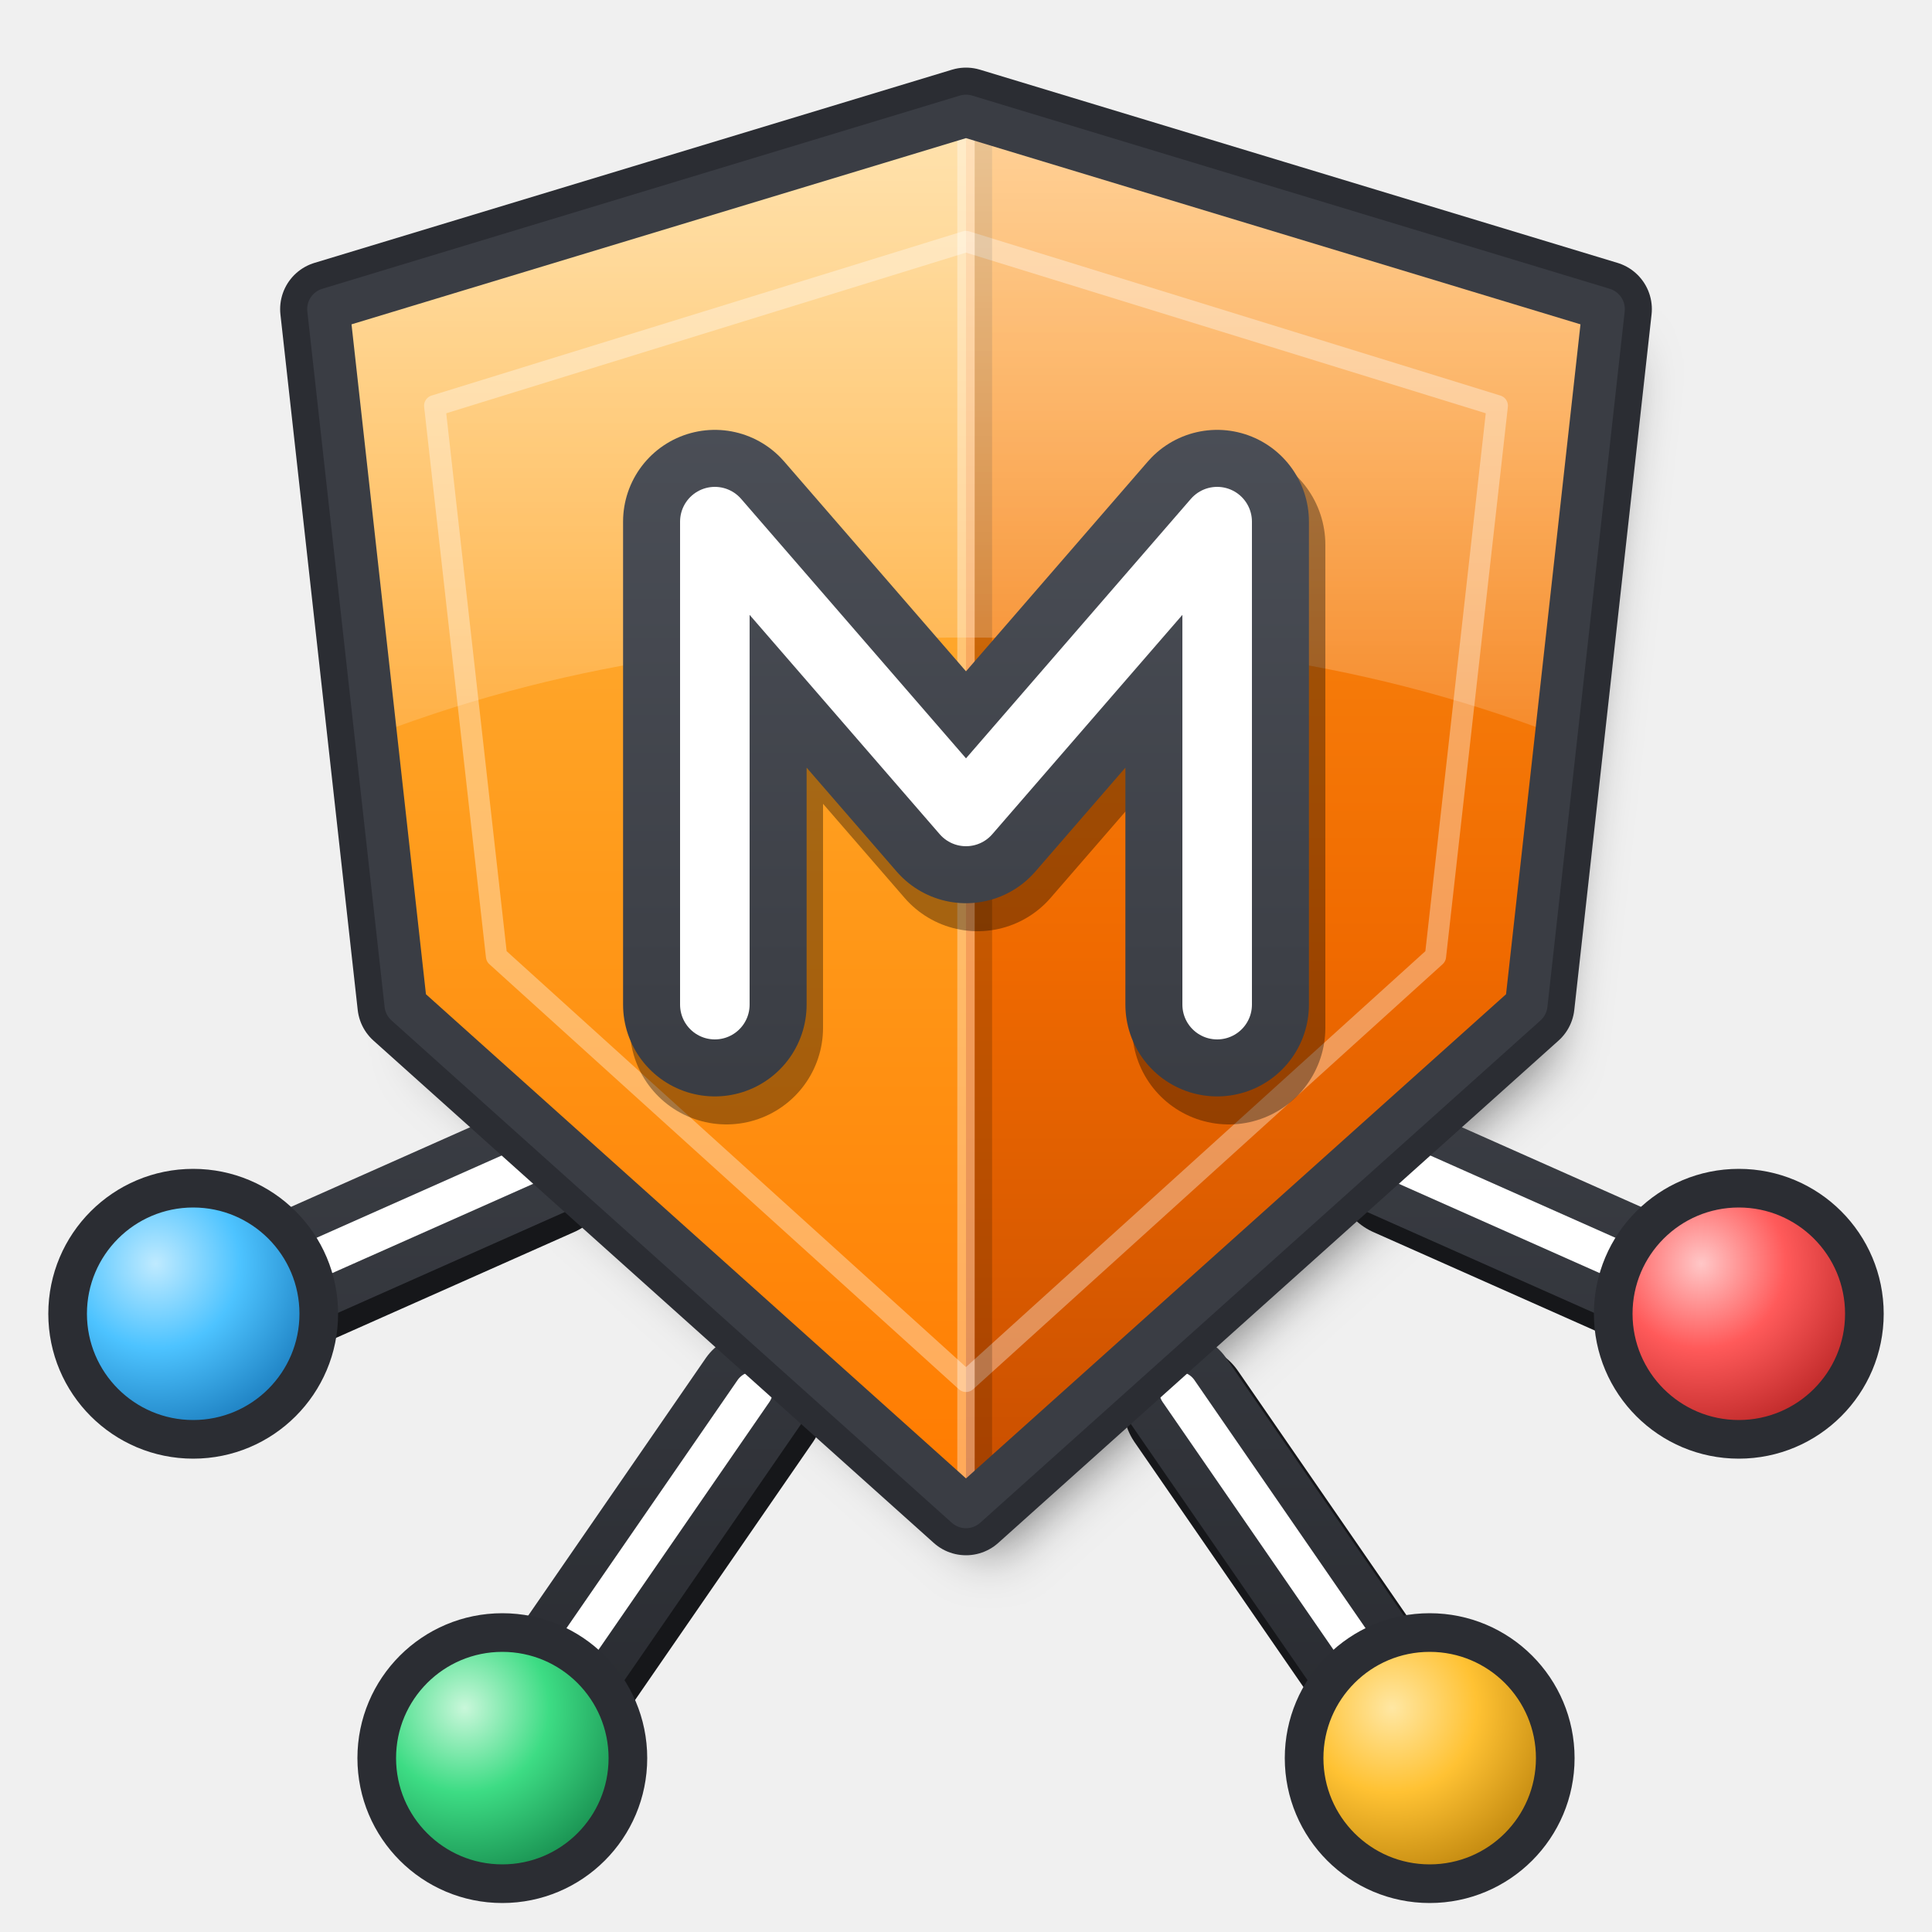
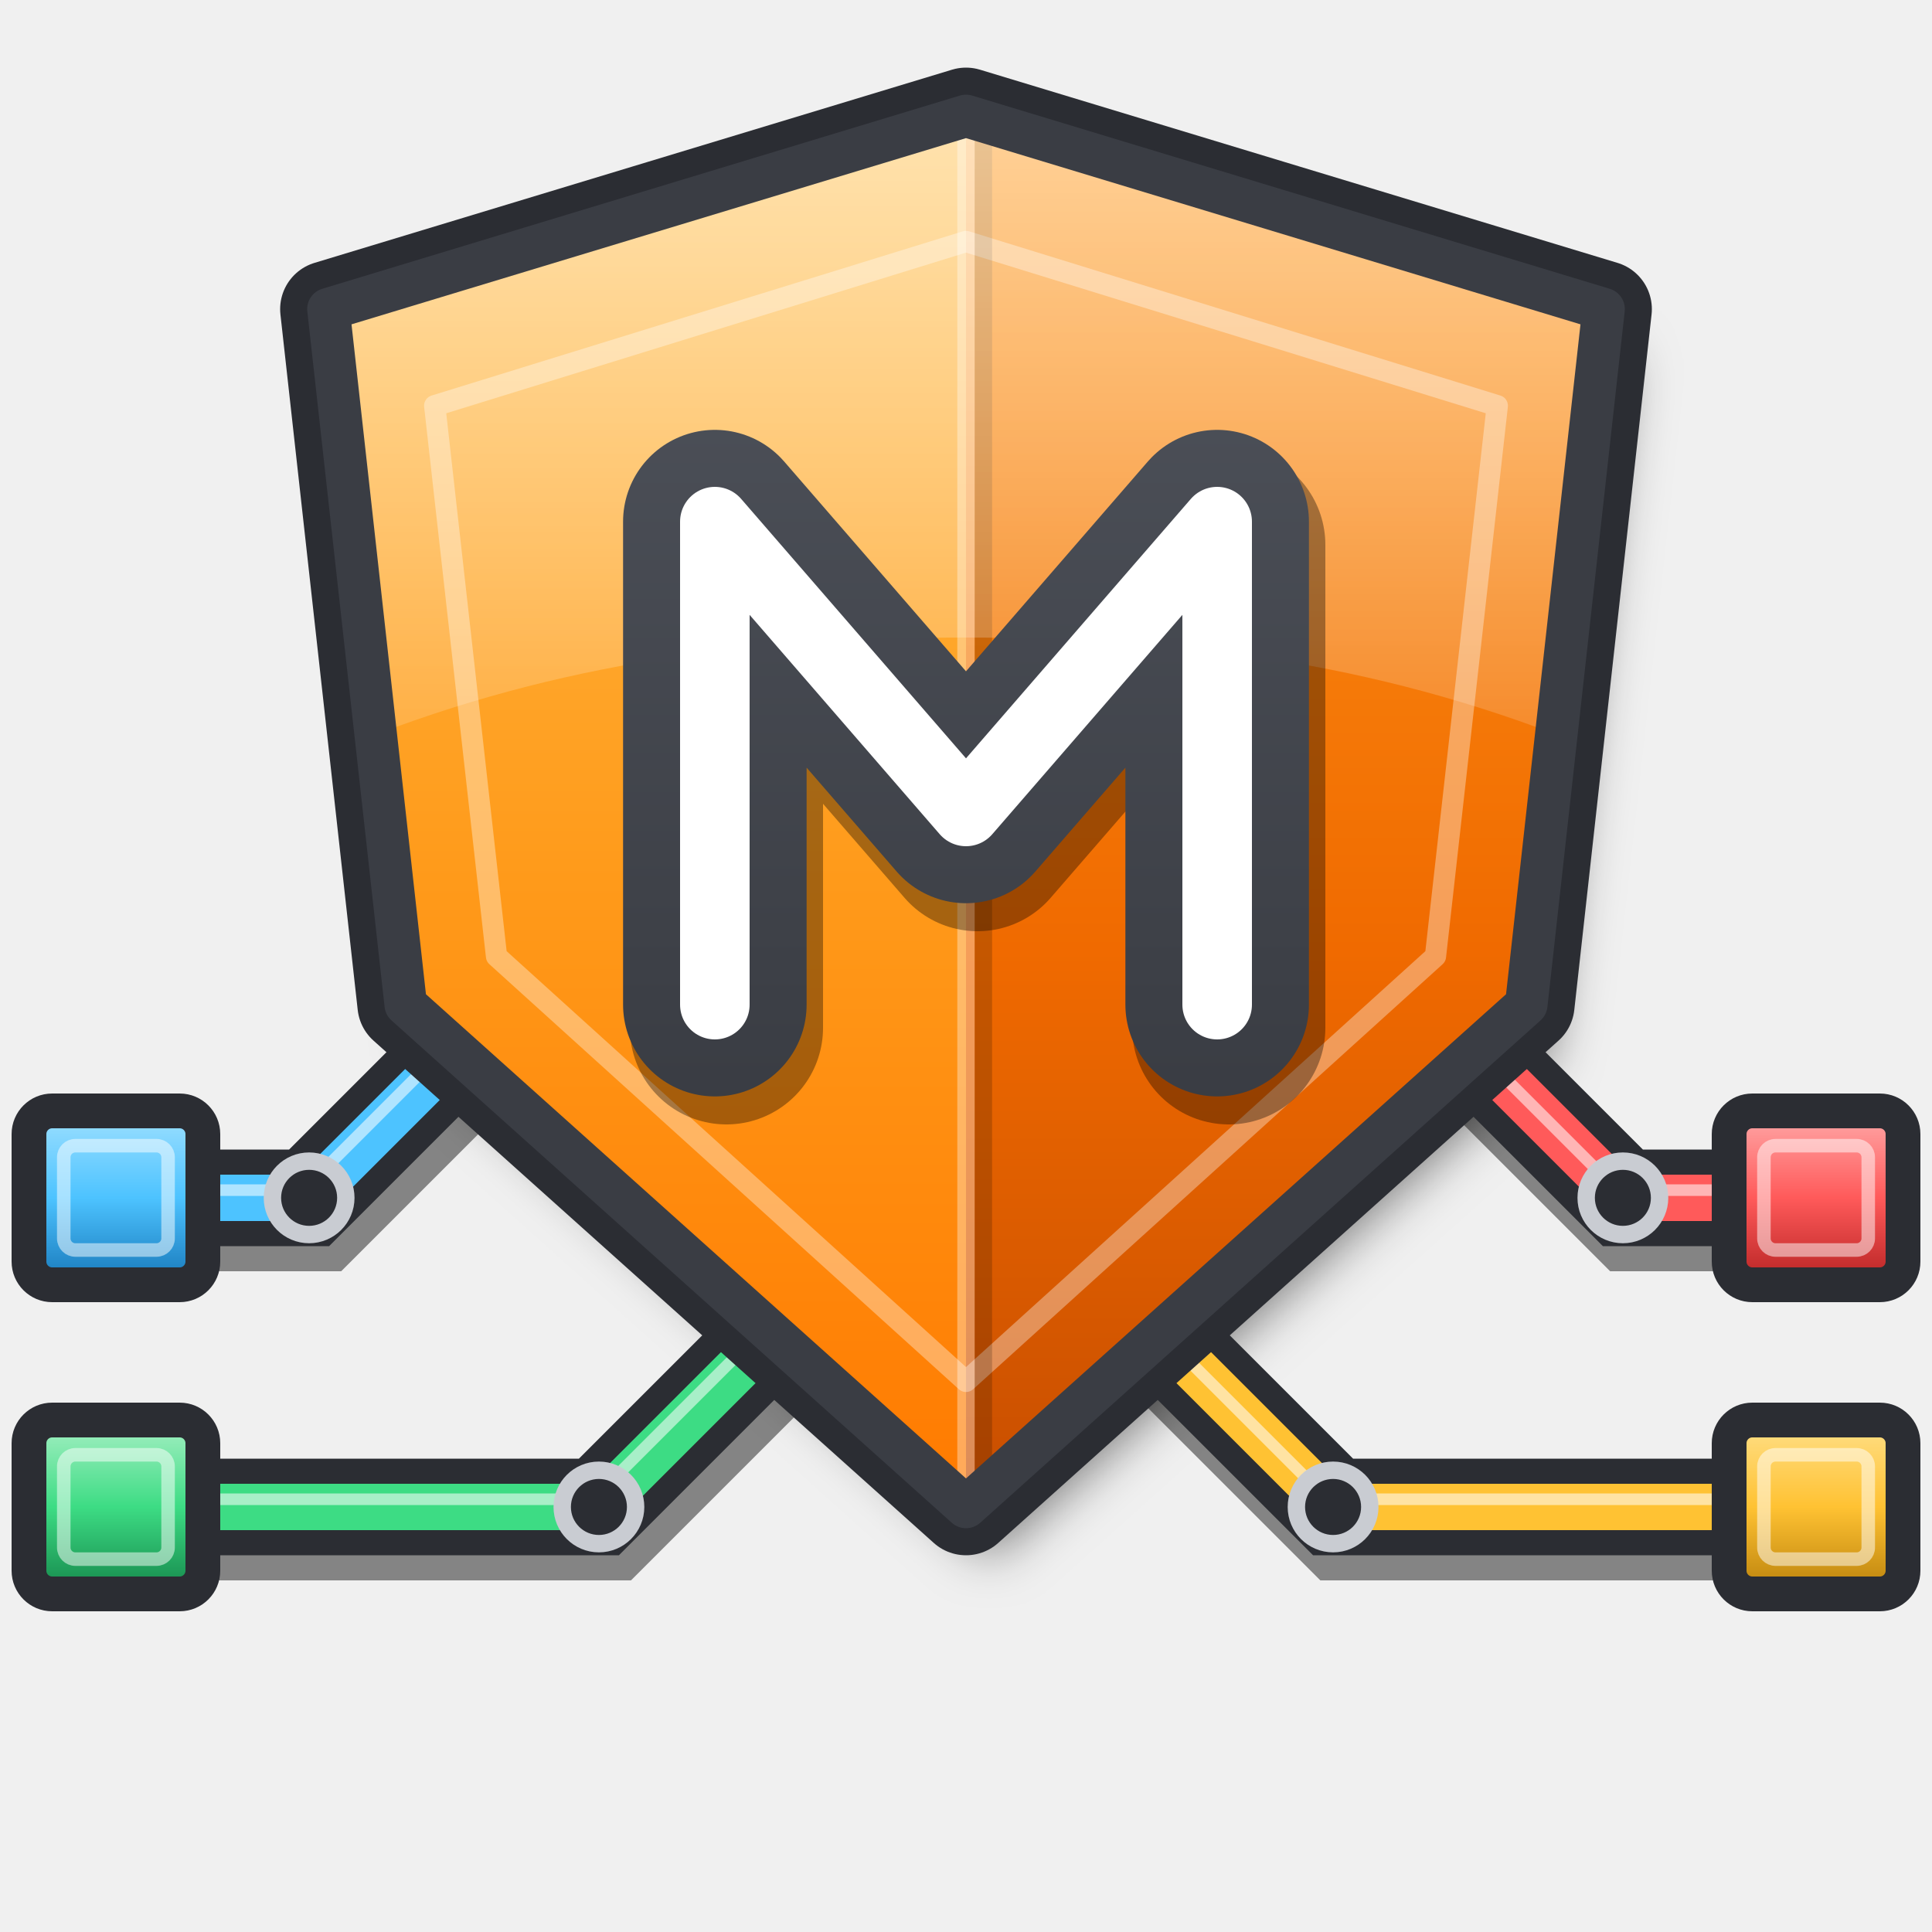
<svg xmlns="http://www.w3.org/2000/svg" viewBox="0 0 100 100" role="img" aria-label="MIRA">
  <defs>
    <path id="schild" d="M50 6L83 16L79 52L50 78L21 52L17 16Z" />
    <linearGradient id="links" x1="0" y1="6" x2="0" y2="78" gradientUnits="userSpaceOnUse">
      <stop offset="0" stop-color="#ffc04d" />
      <stop offset=".55" stop-color="#ff9a1a" />
      <stop offset="1" stop-color="#ff7a00" />
    </linearGradient>
    <linearGradient id="rechts" x1="0" y1="6" x2="0" y2="78" gradientUnits="userSpaceOnUse">
      <stop offset="0" stop-color="#ff9a1a" />
      <stop offset=".6" stop-color="#f06a00" />
      <stop offset="1" stop-color="#c84e00" />
    </linearGradient>
    <linearGradient id="glanz" x1="0" y1="6" x2="0" y2="50" gradientUnits="userSpaceOnUse">
      <stop offset="0" stop-color="#fff" stop-opacity=".55" />
      <stop offset="1" stop-color="#fff" stop-opacity="0" />
    </linearGradient>
    <linearGradient id="anthrazit" x1="0" y1="0" x2="0" y2="100" gradientUnits="userSpaceOnUse">
      <stop offset="0" stop-color="#555962" />
      <stop offset="1" stop-color="#25272c" />
    </linearGradient>
-     <radialGradient id="kMail" cx=".35" cy=".3" r=".75">
-       <stop offset="0" stop-color="#bfeaff" />
-       <stop offset=".45" stop-color="#4dc3ff" />
-       <stop offset="1" stop-color="#1676b8" />
-     </radialGradient>
-     <radialGradient id="kIdent" cx=".35" cy=".3" r=".75">
-       <stop offset="0" stop-color="#c9f7da" />
-       <stop offset=".45" stop-color="#3ddc84" />
-       <stop offset="1" stop-color="#14864a" />
-     </radialGradient>
-     <radialGradient id="kRout" cx=".35" cy=".3" r=".75">
-       <stop offset="0" stop-color="#ffe7a3" />
-       <stop offset=".45" stop-color="#ffc233" />
-       <stop offset="1" stop-color="#b9800a" />
-     </radialGradient>
-     <radialGradient id="kAcc" cx=".35" cy=".3" r=".75">
-       <stop offset="0" stop-color="#ffc7c7" />
-       <stop offset=".45" stop-color="#ff5a5a" />
-       <stop offset="1" stop-color="#b52222" />
-     </radialGradient>
    <filter id="weich" x="-20%" y="-20%" width="140%" height="140%">
      <feGaussianBlur stdDeviation="1.3" />
    </filter>
-     <g id="leitung" fill="none" stroke-linecap="round" stroke-linejoin="round">
-       <path d="M14.5 66L28 60M29 86.5L39 72M71 86.5L61 72M85.5 66L72 60" />
+     <path id="lMail" d="M10.5 62H16L27 51" />
+     <path id="lIdent" d="M10.5 78H31L42 67" />
+     <path id="lRout" d="M89.5 78H69L58 67" />
+     <path id="lAcc" d="M89.5 62H84L73 51" />
+     <g id="bahnen">
+       <use href="#lMail" />
+       <use href="#lIdent" />
+       <use href="#lRout" />
+       <use href="#lAcc" />
    </g>
+     <linearGradient id="pMail" x1="0" y1="0" x2="0" y2="1">
+       <stop offset="0" stop-color="#9fe0ff" />
+       <stop offset=".5" stop-color="#4dc3ff" />
+       <stop offset="1" stop-color="#1676b8" />
+     </linearGradient>
+     <linearGradient id="pIdent" x1="0" y1="0" x2="0" y2="1">
+       <stop offset="0" stop-color="#a8f0c5" />
+       <stop offset=".5" stop-color="#3ddc84" />
+       <stop offset="1" stop-color="#14864a" />
+     </linearGradient>
+     <linearGradient id="pRout" x1="0" y1="0" x2="0" y2="1">
+       <stop offset="0" stop-color="#ffe08a" />
+       <stop offset=".5" stop-color="#ffc233" />
+       <stop offset="1" stop-color="#b9800a" />
+     </linearGradient>
+     <linearGradient id="pAcc" x1="0" y1="0" x2="0" y2="1">
+       <stop offset="0" stop-color="#ffaaaa" />
+       <stop offset=".5" stop-color="#ff5a5a" />
+       <stop offset="1" stop-color="#b52222" />
+     </linearGradient>
    <path id="m" d="M37 52V27L50 42L63 27V52" fill="none" stroke-linecap="round" stroke-linejoin="round" />
  </defs>
  <use href="#schild" fill="#000" opacity=".5" transform="translate(1.2 2.6)" filter="url(#weich)" />
-   <use href="#leitung" stroke="#16171a" stroke-width="6.5" transform="translate(.4 .8)" />
-   <use href="#leitung" stroke="url(#anthrazit)" stroke-width="6" />
-   <use href="#leitung" stroke="#fff" stroke-width="2" />
+   <g fill="none" stroke-linejoin="miter" stroke-linecap="butt">
+     <use href="#bahnen" stroke="#000" stroke-width="5.6" opacity=".45" transform="translate(.5 1)" />
+     <use href="#bahnen" stroke="#2b2d33" stroke-width="5" />
+     <use href="#lMail" stroke="#4dc3ff" stroke-width="2.4" />
+     <use href="#lIdent" stroke="#3ddc84" stroke-width="2.4" />
+     <use href="#lRout" stroke="#ffc233" stroke-width="2.4" />
+     <use href="#lAcc" stroke="#ff5a5a" stroke-width="2.4" />
+     <use href="#bahnen" stroke="#fff" stroke-width=".6" opacity=".55" transform="translate(-.3 -.4)" />
+   </g>
+   <g fill="#2b2d33" stroke="#c9ccd2" stroke-width=".9">
+     <circle cx="16" cy="62" r="1.9" />
+     <circle cx="31" cy="78" r="1.9" />
+     <circle cx="69" cy="78" r="1.9" />
+     <circle cx="84" cy="62" r="1.9" />
+   </g>
  <use href="#schild" fill="#2b2d33" stroke="#2b2d33" stroke-width="5" stroke-linejoin="round" />
  <path d="M50 6L17 16L21 52L50 78Z" fill="url(#links)" />
  <path d="M50 6L83 16L79 52L50 78Z" fill="url(#rechts)" />
  <path d="M50 12.5L77.5 21L74.3 49.5L50 71.5L25.7 49.5L22.5 21Z" fill="none" stroke="#fff" stroke-opacity=".35" stroke-width="1.1" stroke-linejoin="round" />
  <path d="M50 6V78" stroke="#fff" stroke-opacity=".35" stroke-width=".9" />
  <path d="M50 6V78" stroke="#000" stroke-opacity=".18" stroke-width=".9" transform="translate(.9 0)" />
  <path d="M50 6L17 16L19.5 38C30 34 40 33 50 33C60 33 70 34 80.5 38L83 16Z" fill="url(#glanz)" />
  <use href="#schild" fill="none" stroke="#3a3d44" stroke-width="2.2" stroke-linejoin="round" />
  <use href="#m" stroke="#000" stroke-width="10" opacity=".35" transform="translate(.6 1.2)" />
  <use href="#m" stroke="url(#anthrazit)" stroke-width="9.5" />
  <use href="#m" stroke="#fff" stroke-width="3.6" />
-   <g stroke="#2b2d33" stroke-width="2">
-     <circle cx="10" cy="68" r="6.5" fill="url(#kMail)" />
-     <circle cx="26" cy="91" r="6.5" fill="url(#kIdent)" />
-     <circle cx="74" cy="91" r="6.5" fill="url(#kRout)" />
-     <circle cx="90" cy="68" r="6.5" fill="url(#kAcc)" />
+   <g stroke="#2b2d33" stroke-width="1.8">
+     <rect x="1.5" y="57.5" width="9" height="9" rx="1.2" fill="url(#pMail)" />
+     <rect x="1.5" y="73.5" width="9" height="9" rx="1.2" fill="url(#pIdent)" />
+     <rect x="89.5" y="73.5" width="9" height="9" rx="1.2" fill="url(#pRout)" />
+     <rect x="89.5" y="57.5" width="9" height="9" rx="1.2" fill="url(#pAcc)" />
+   </g>
+   <g fill="none" stroke="#fff" stroke-opacity=".5" stroke-width=".7">
+     <rect x="3.3" y="59.3" width="5.4" height="5.4" rx=".6" />
+     <rect x="3.3" y="75.3" width="5.4" height="5.4" rx=".6" />
+     <rect x="91.3" y="75.3" width="5.4" height="5.4" rx=".6" />
+     <rect x="91.3" y="59.3" width="5.4" height="5.4" rx=".6" />
  </g>
</svg>
